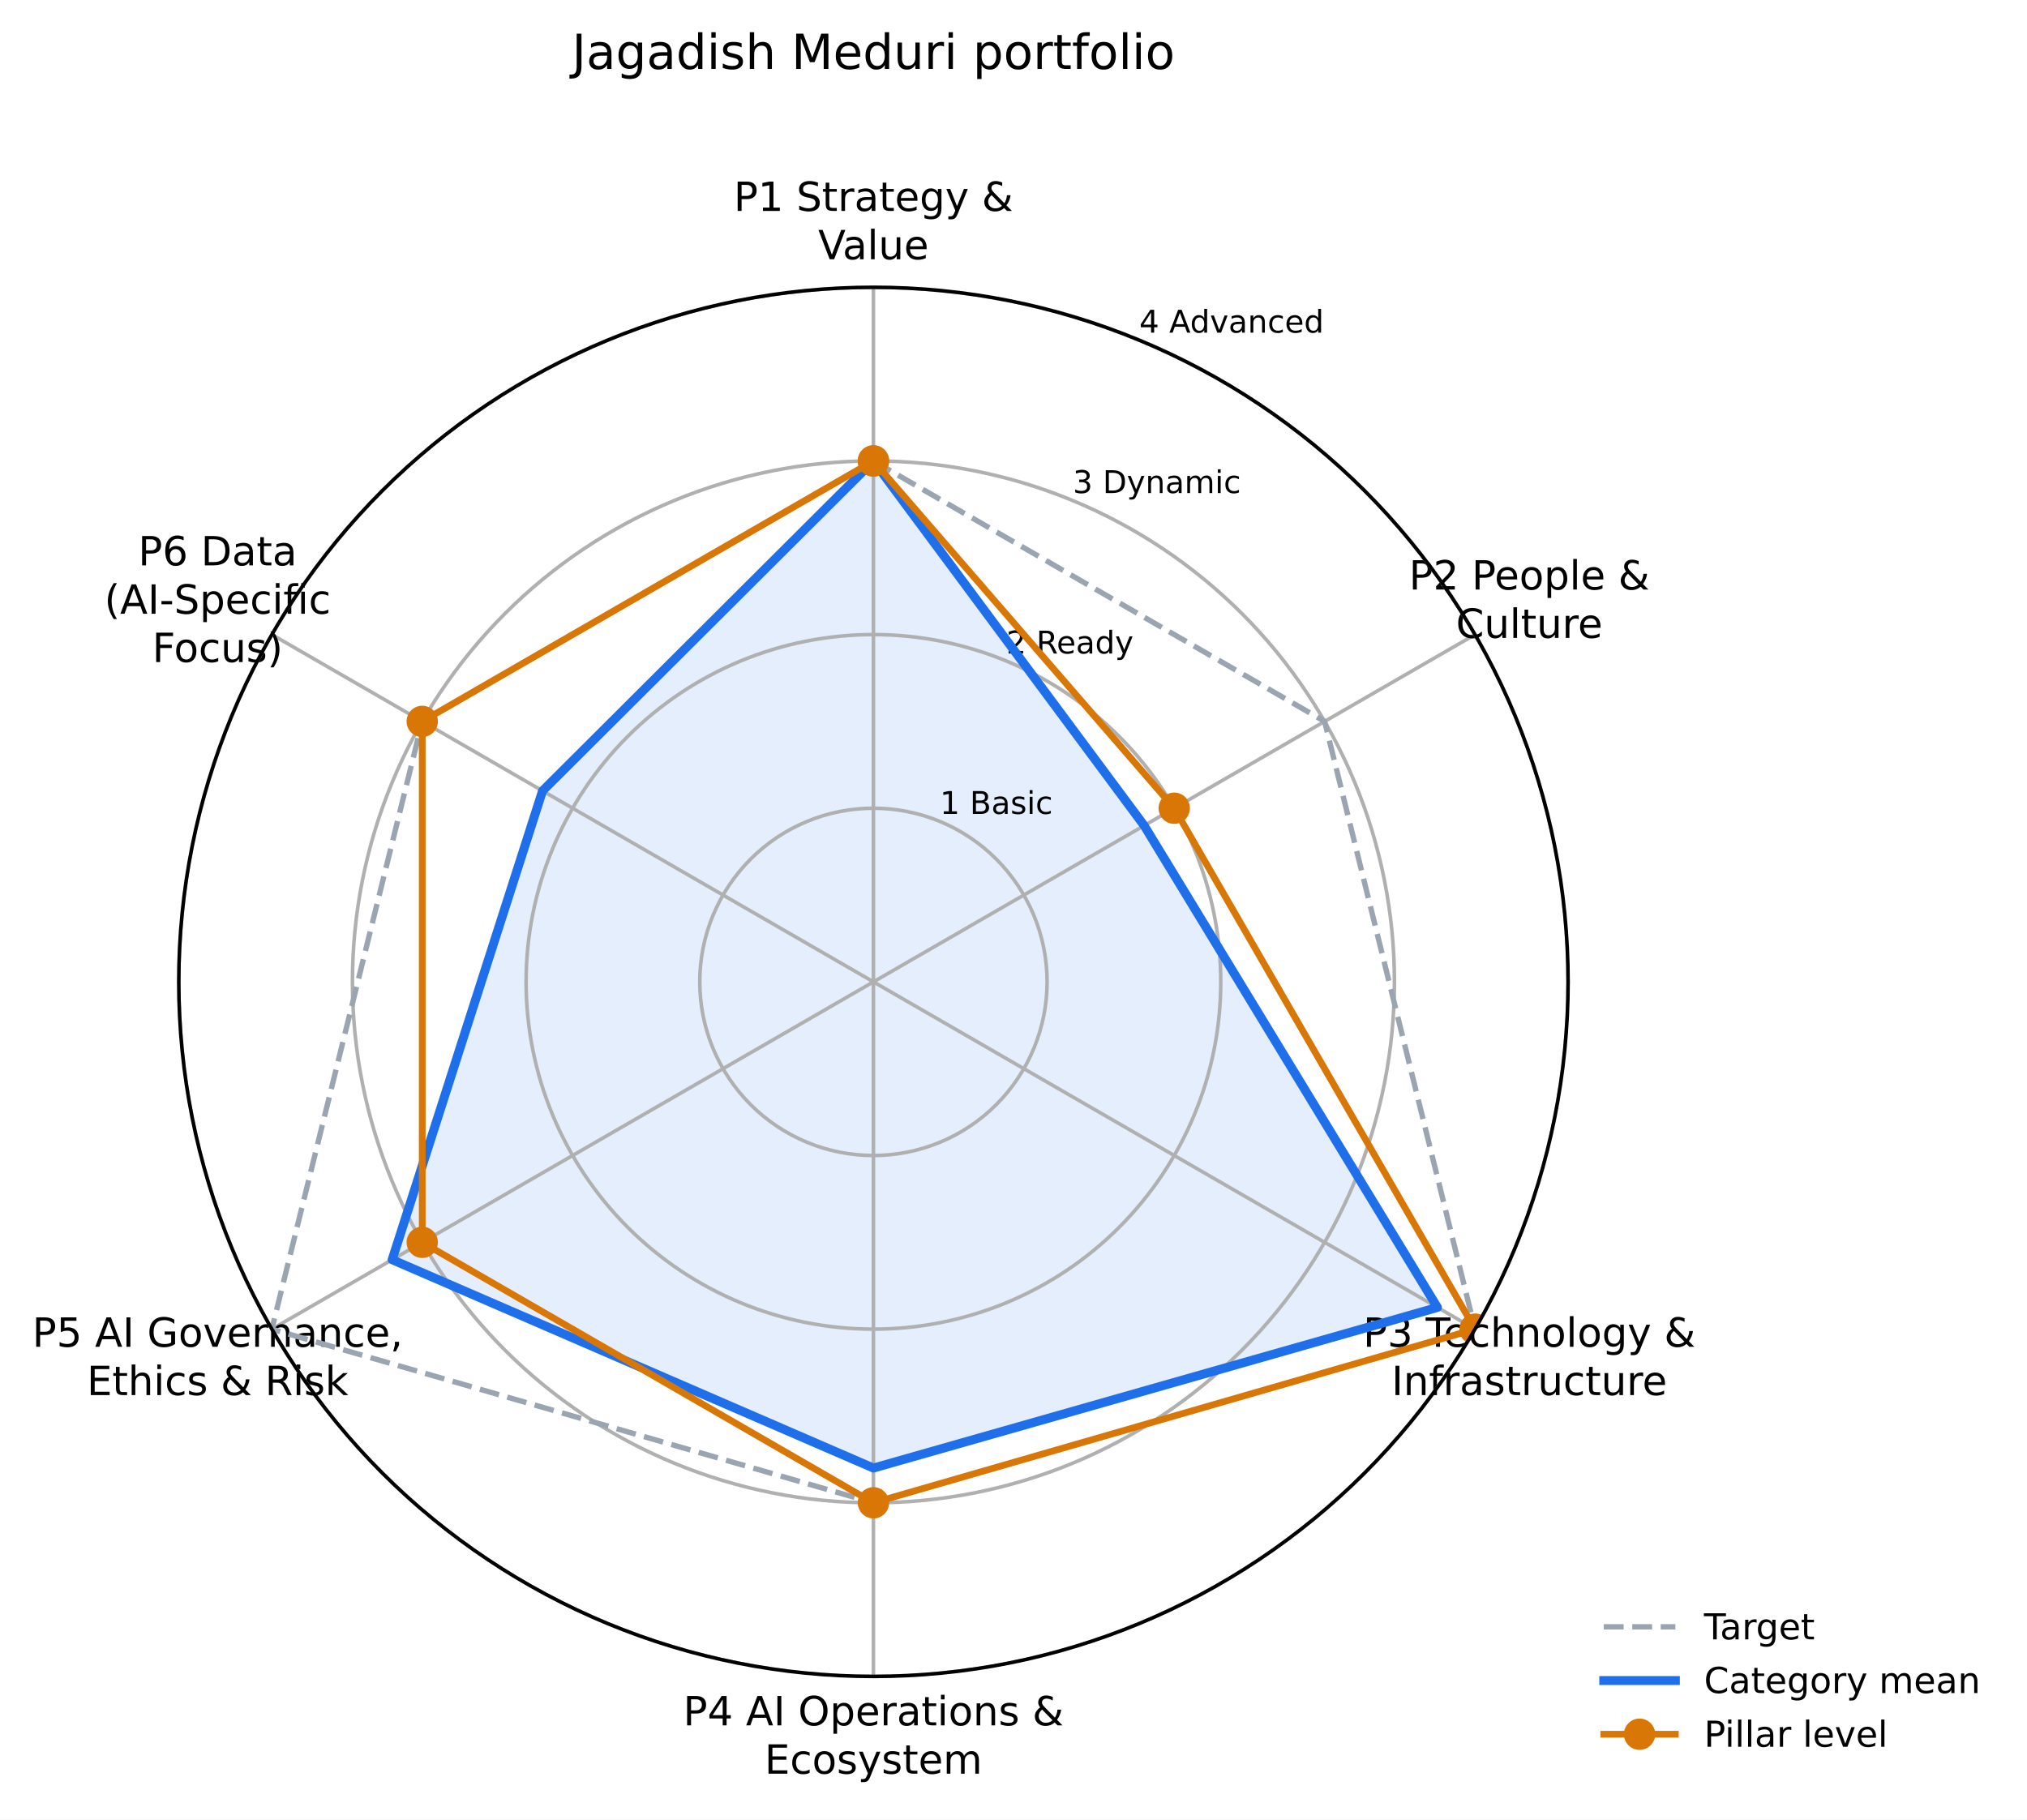
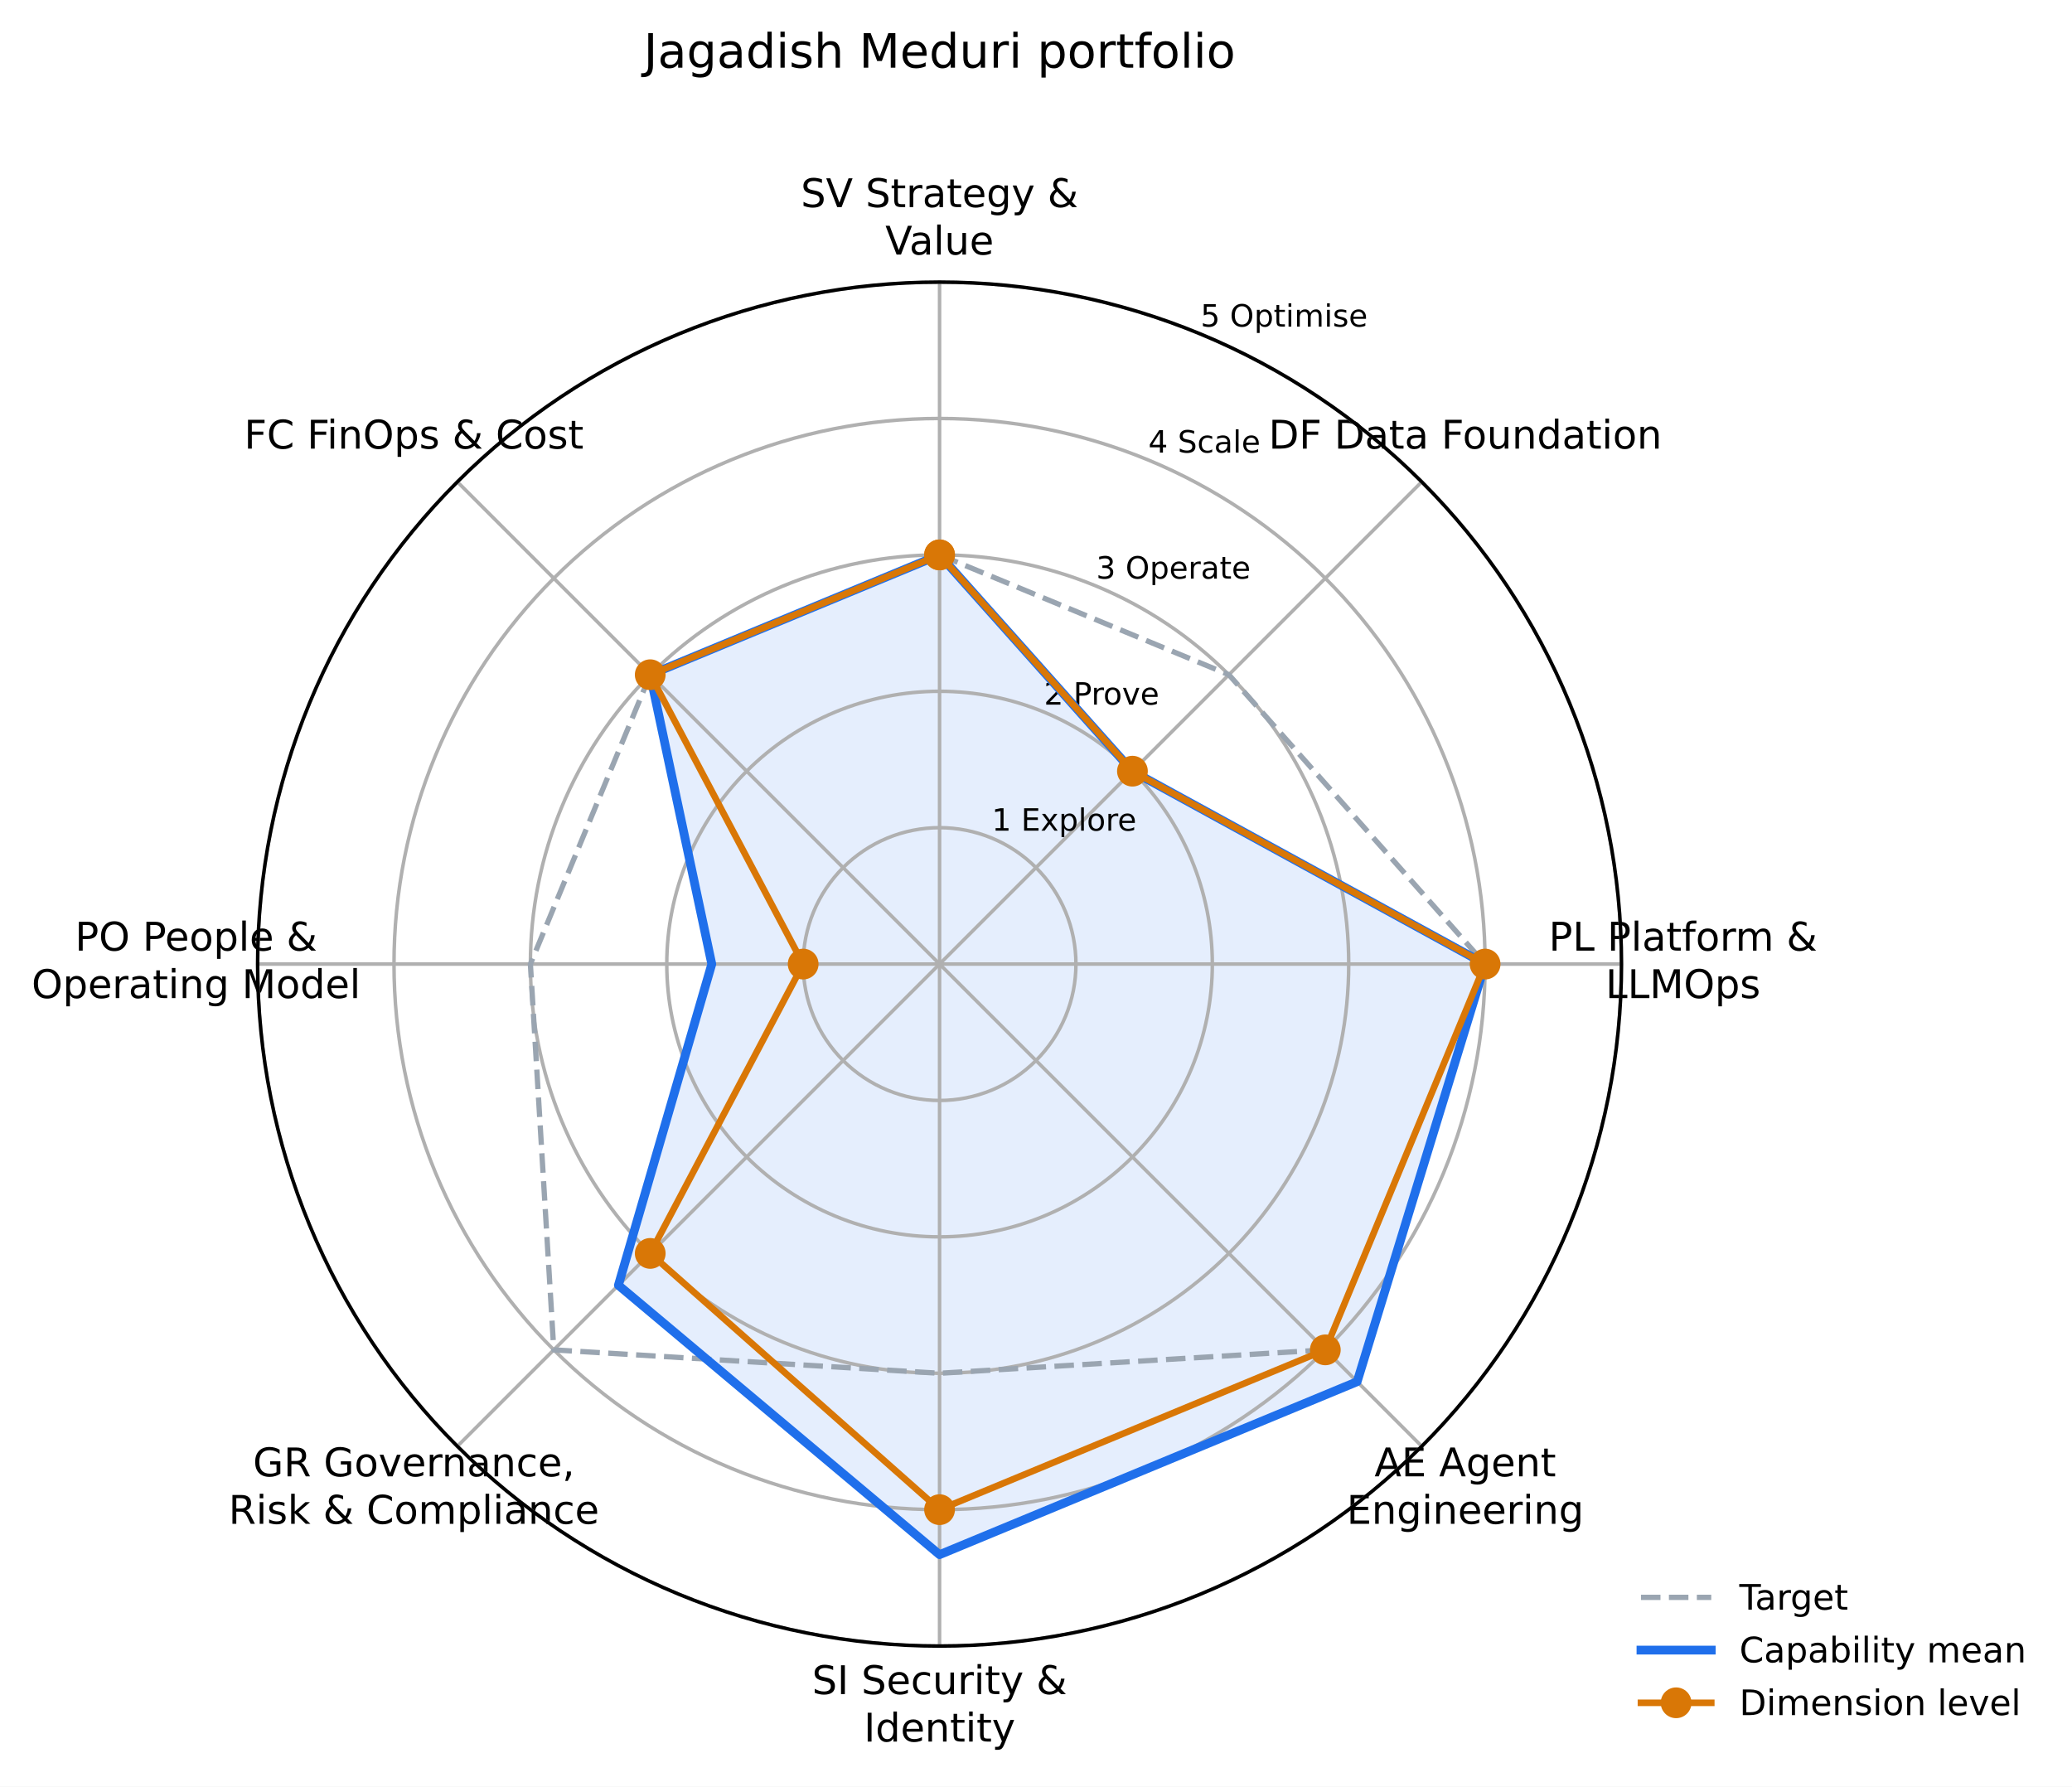
- <svg xmlns="http://www.w3.org/2000/svg" xmlns:xlink="http://www.w3.org/1999/xlink" width="452.961pt" height="406.675pt" viewBox="0 0 452.961 406.675" version="1.1">
+ <svg xmlns="http://www.w3.org/2000/svg" xmlns:xlink="http://www.w3.org/1999/xlink" width="471.653pt" height="406.675pt" viewBox="0 0 471.653 406.675" version="1.1">
  <defs>
    <style type="text/css">*{stroke-linejoin: round; stroke-linecap: butt}</style>
  </defs>
  <g id="figure_1">
    <g id="patch_1">
-       <path d="M 0 406.675  L 452.961 406.675  L 452.961 0  L 0 0  z " style="fill: #ffffff" />
+       <path d="M 0 406.675  L 471.653 406.675  L 471.653 0  L 0 0  z " style="fill: #ffffff" />
    </g>
    <g id="axes_1">
      <g id="patch_2">
-         <path d="M 350.412 219.44  C 350.412 199.056 346.397 178.869 338.596 160.036  C 330.795 141.203 319.36 124.089 304.946 109.675  C 290.532 95.261 273.418 83.826 254.585 76.025  C 235.752 68.224 215.565 64.208 195.18 64.208  C 174.795 64.208 154.609 68.224 135.776 76.025  C 116.942 83.826 99.829 95.261 85.415 109.675  C 71 124.089 59.566 141.203 51.765 160.036  C 43.964 178.869 39.948 199.056 39.948 219.44  C 39.948 239.825 43.964 260.012 51.765 278.845  C 59.566 297.678 71 314.792 85.415 329.206  C 99.829 343.62 116.942 355.055 135.776 362.856  C 154.609 370.657 174.795 374.672 195.18 374.672  C 215.565 374.672 235.752 370.657 254.585 362.856  C 273.418 355.055 290.532 343.62 304.946 329.206  C 319.36 314.792 330.795 297.678 338.596 278.845  C 346.397 260.012 350.412 239.825 350.412 219.44  M 195.18 219.44  C 195.18 219.44 195.18 219.44 195.18 219.44  C 195.18 219.44 195.18 219.44 195.18 219.44  C 195.18 219.44 195.18 219.44 195.18 219.44  C 195.18 219.44 195.18 219.44 195.18 219.44  C 195.18 219.44 195.18 219.44 195.18 219.44  C 195.18 219.44 195.18 219.44 195.18 219.44  C 195.18 219.44 195.18 219.44 195.18 219.44  C 195.18 219.44 195.18 219.44 195.18 219.44  C 195.18 219.44 195.18 219.44 195.18 219.44  C 195.18 219.44 195.18 219.44 195.18 219.44  C 195.18 219.44 195.18 219.44 195.18 219.44  C 195.18 219.44 195.18 219.44 195.18 219.44  C 195.18 219.44 195.18 219.44 195.18 219.44  C 195.18 219.44 195.18 219.44 195.18 219.44  C 195.18 219.44 195.18 219.44 195.18 219.44  C 195.18 219.44 195.18 219.44 195.18 219.44  z " style="fill: #ffffff" />
+         <path d="M 369.105 219.44  C 369.105 199.056 365.089 178.869 357.288 160.036  C 349.487 141.203 338.053 124.089 323.638 109.675  C 309.224 95.261 292.111 83.826 273.277 76.025  C 254.444 68.224 234.258 64.208 213.873 64.208  C 193.488 64.208 173.301 68.224 154.468 76.025  C 135.635 83.826 118.521 95.261 104.107 109.675  C 89.693 124.089 78.258 141.203 70.457 160.036  C 62.656 178.869 58.641 199.056 58.641 219.44  C 58.641 239.825 62.656 260.012 70.457 278.845  C 78.258 297.678 89.693 314.792 104.107 329.206  C 118.521 343.62 135.635 355.055 154.468 362.856  C 173.301 370.657 193.488 374.672 213.873 374.672  C 234.258 374.672 254.444 370.657 273.277 362.856  C 292.111 355.055 309.224 343.62 323.638 329.206  C 338.053 314.792 349.487 297.678 357.288 278.845  C 365.089 260.012 369.105 239.825 369.105 219.44  M 213.873 219.44  C 213.873 219.44 213.873 219.44 213.873 219.44  C 213.873 219.44 213.873 219.44 213.873 219.44  C 213.873 219.44 213.873 219.44 213.873 219.44  C 213.873 219.44 213.873 219.44 213.873 219.44  C 213.873 219.44 213.873 219.44 213.873 219.44  C 213.873 219.44 213.873 219.44 213.873 219.44  C 213.873 219.44 213.873 219.44 213.873 219.44  C 213.873 219.44 213.873 219.44 213.873 219.44  C 213.873 219.44 213.873 219.44 213.873 219.44  C 213.873 219.44 213.873 219.44 213.873 219.44  C 213.873 219.44 213.873 219.44 213.873 219.44  C 213.873 219.44 213.873 219.44 213.873 219.44  C 213.873 219.44 213.873 219.44 213.873 219.44  C 213.873 219.44 213.873 219.44 213.873 219.44  C 213.873 219.44 213.873 219.44 213.873 219.44  C 213.873 219.44 213.873 219.44 213.873 219.44  z " style="fill: #ffffff" />
      </g>
      <g id="patch_3">
-         <path d="M 195.18 103.016  L 255.676 184.513  L 321.213 292.205  L 195.18 328.103  L 87.632 281.533  L 121.241 176.752  z " clip-path="url(#pc4930828ae)" style="fill: #1f6feb; opacity: 0.12; stroke: #1f6feb; stroke-linejoin: miter" />
+         <path d="M 213.873 126.301  L 257.779 175.534  L 338.058 219.44  L 308.93 314.497  L 213.873 353.871  L 140.769 292.544  L 162.025 219.44  L 148.013 153.581  z " clip-path="url(#p4f0d82fc18)" style="fill: #1f6feb; opacity: 0.12; stroke: #1f6feb; stroke-linejoin: miter" />
      </g>
      <g id="matplotlib.axis_1">
        <g id="xtick_1">
          <g id="line2d_1">
-             <path d="M 195.18 219.44  L 195.18 64.208  " clip-path="url(#pc4930828ae)" style="fill: none; stroke: #b0b0b0; stroke-width: 0.8; stroke-linecap: square" />
+             <path d="M 213.873 219.44  L 213.873 64.208  " clip-path="url(#p4f0d82fc18)" style="fill: none; stroke: #b0b0b0; stroke-width: 0.8; stroke-linecap: square" />
          </g>
          <g id="text_1">
-             <text style="font-size: 9px; font-family: 'DejaVu Sans'" transform="translate(163.9524 47.14508)">P1 Strategy &amp;</text>
-             <text style="font-size: 9px; font-family: 'DejaVu Sans'" transform="translate(182.8229 57.94754)">Value</text>
+             <text style="font-size: 9px; font-family: 'DejaVu Sans'" transform="translate(182.2862 47.14508)">SV Strategy &amp;</text>
+             <text style="font-size: 9px; font-family: 'DejaVu Sans'" transform="translate(201.5153 57.94754)">Value</text>
          </g>
        </g>
        <g id="xtick_2">
          <g id="line2d_2">
-             <path d="M 195.18 219.44  L 329.615 141.824  " clip-path="url(#pc4930828ae)" style="fill: none; stroke: #b0b0b0; stroke-width: 0.8; stroke-linecap: square" />
+             <path d="M 213.873 219.44  L 323.638 109.675  " clip-path="url(#p4f0d82fc18)" style="fill: none; stroke: #b0b0b0; stroke-width: 0.8; stroke-linecap: square" />
          </g>
          <g id="text_2">
-             <text style="font-size: 9px; font-family: 'DejaVu Sans'" transform="translate(314.8422 131.7614)">P2 People &amp;</text>
-             <text style="font-size: 9px; font-family: 'DejaVu Sans'" transform="translate(325.3595 142.5639)">Culture</text>
+             <text style="font-size: 9px; font-family: 'DejaVu Sans'; text-anchor: middle" x="333.538" y="102.114" transform="rotate(-0 333.5378 102.1136)">DF Data Foundation</text>
          </g>
        </g>
        <g id="xtick_3">
          <g id="line2d_3">
-             <path d="M 195.18 219.44  L 329.615 297.056  " clip-path="url(#pc4930828ae)" style="fill: none; stroke: #b0b0b0; stroke-width: 0.8; stroke-linecap: square" />
+             <path d="M 213.873 219.44  L 369.105 219.44  " clip-path="url(#p4f0d82fc18)" style="fill: none; stroke: #b0b0b0; stroke-width: 0.8; stroke-linecap: square" />
          </g>
          <g id="text_3">
-             <text style="font-size: 9px; font-family: 'DejaVu Sans'" transform="translate(304.585 300.9934)">P3 Technology &amp;</text>
-             <text style="font-size: 9px; font-family: 'DejaVu Sans'" transform="translate(310.9483 311.7959)">Infrastructure</text>
+             <text style="font-size: 9px; font-family: 'DejaVu Sans'" transform="translate(352.537 216.3778)">PL Platform &amp;</text>
+             <text style="font-size: 9px; font-family: 'DejaVu Sans'" transform="translate(365.464 227.1795)">LLMOps</text>
          </g>
        </g>
        <g id="xtick_4">
          <g id="line2d_4">
-             <path d="M 195.18 219.44  L 195.18 374.672  " clip-path="url(#pc4930828ae)" style="fill: none; stroke: #b0b0b0; stroke-width: 0.8; stroke-linecap: square" />
+             <path d="M 213.873 219.44  L 323.638 329.206  " clip-path="url(#p4f0d82fc18)" style="fill: none; stroke: #b0b0b0; stroke-width: 0.8; stroke-linecap: square" />
          </g>
          <g id="text_4">
-             <text style="font-size: 9px; font-family: 'DejaVu Sans'" transform="translate(152.6588 385.6098)">P4 AI Operations &amp;</text>
-             <text style="font-size: 9px; font-family: 'DejaVu Sans'" transform="translate(170.8409 396.4115)">Ecosystem</text>
+             <text style="font-size: 9px; font-family: 'DejaVu Sans'" transform="translate(312.8659 336.0422)">AE Agent</text>
+             <text style="font-size: 9px; font-family: 'DejaVu Sans'" transform="translate(306.5371 346.8446)">Engineering</text>
          </g>
        </g>
        <g id="xtick_5">
          <g id="line2d_5">
-             <path d="M 195.18 219.44  L 60.745 297.056  " clip-path="url(#pc4930828ae)" style="fill: none; stroke: #b0b0b0; stroke-width: 0.8; stroke-linecap: square" />
+             <path d="M 213.873 219.44  L 213.873 374.672  " clip-path="url(#p4f0d82fc18)" style="fill: none; stroke: #b0b0b0; stroke-width: 0.8; stroke-linecap: square" />
          </g>
          <g id="text_5">
-             <text style="font-size: 9px; font-family: 'DejaVu Sans'" transform="translate(7.2 300.9931)">P5 AI Governance,</text>
-             <text style="font-size: 9px; font-family: 'DejaVu Sans'" transform="translate(19.39641 311.7955)">Ethics &amp; Risk</text>
+             <text style="font-size: 9px; font-family: 'DejaVu Sans'" transform="translate(184.8393 385.6094)">SI Security &amp;</text>
+             <text style="font-size: 9px; font-family: 'DejaVu Sans'" transform="translate(196.6258 396.4119)">Identity</text>
          </g>
        </g>
        <g id="xtick_6">
          <g id="line2d_6">
-             <path d="M 195.18 219.44  L 60.745 141.824  " clip-path="url(#pc4930828ae)" style="fill: none; stroke: #b0b0b0; stroke-width: 0.8; stroke-linecap: square" />
+             <path d="M 213.873 219.44  L 104.107 329.206  " clip-path="url(#p4f0d82fc18)" style="fill: none; stroke: #b0b0b0; stroke-width: 0.8; stroke-linecap: square" />
          </g>
          <g id="text_6">
-             <text style="font-size: 9px; font-family: 'DejaVu Sans'" transform="translate(30.87 126.3602)">P6 Data</text>
-             <text style="font-size: 9px; font-family: 'DejaVu Sans'" transform="translate(23.32055 137.1627)">(AI-Specific</text>
-             <text style="font-size: 9px; font-family: 'DejaVu Sans'" transform="translate(34.01367 147.9644)">Focus)</text>
+             <text style="font-size: 9px; font-family: 'DejaVu Sans'" transform="translate(57.58534 336.0422)">GR Governance,</text>
+             <text style="font-size: 9px; font-family: 'DejaVu Sans'" transform="translate(52.02222 346.8446)">Risk &amp; Compliance</text>
+           </g>
+         </g>
+         <g id="xtick_7">
+           <g id="line2d_7">
+             <path d="M 213.873 219.44  L 58.641 219.44  " clip-path="url(#p4f0d82fc18)" style="fill: none; stroke: #b0b0b0; stroke-width: 0.8; stroke-linecap: square" />
+           </g>
+           <g id="text_7">
+             <text style="font-size: 9px; font-family: 'DejaVu Sans'" transform="translate(17.06414 216.3774)">PO People &amp;</text>
+             <text style="font-size: 9px; font-family: 'DejaVu Sans'" transform="translate(7.2 227.1799)">Operating Model</text>
+           </g>
+         </g>
+         <g id="xtick_8">
+           <g id="line2d_8">
+             <path d="M 213.873 219.44  L 104.107 109.675  " clip-path="url(#p4f0d82fc18)" style="fill: none; stroke: #b0b0b0; stroke-width: 0.8; stroke-linecap: square" />
+           </g>
+           <g id="text_8">
+             <text style="font-size: 9px; font-family: 'DejaVu Sans'; text-anchor: middle" x="94.208" y="102.114" transform="rotate(-0 94.20761 102.1136)">FC FinOps &amp; Cost</text>
          </g>
        </g>
      </g>
      <g id="matplotlib.axis_2">
        <g id="ytick_1">
-           <g id="line2d_7">
-             <path d="M 195.18 180.632  C 200.277 180.632 205.323 181.636 210.031 183.587  C 214.74 185.537 219.018 188.395 222.622 191.999  C 226.225 195.603 229.084 199.881 231.034 204.589  C 232.984 209.298 233.988 214.344 233.988 219.44  C 233.988 224.537 232.984 229.583 231.034 234.292  C 229.084 239 226.225 243.278 222.622 246.882  C 219.018 250.485 214.74 253.344 210.031 255.294  C 205.323 257.245 200.277 258.248 195.18 258.248  C 190.084 258.248 185.037 257.245 180.329 255.294  C 175.621 253.344 171.342 250.485 167.739 246.882  C 164.135 243.278 161.277 239 159.326 234.292  C 157.376 229.583 156.372 224.537 156.372 219.44  C 156.372 214.344 157.376 209.298 159.326 204.589  C 161.277 199.881 164.135 195.603 167.739 191.999  C 171.342 188.395 175.621 185.537 180.329 183.587  C 185.037 181.636 190.084 180.632 195.18 180.632  " clip-path="url(#pc4930828ae)" style="fill: none; stroke: #b0b0b0; stroke-width: 0.8; stroke-linecap: square" />
+           <g id="line2d_9">
+             <path d="M 213.873 188.394  C 217.95 188.394 221.987 189.197 225.754 190.757  C 229.52 192.317 232.943 194.604 235.826 197.487  C 238.709 200.37 240.996 203.793 242.556 207.559  C 244.116 211.326 244.919 215.363 244.919 219.44  C 244.919 223.517 244.116 227.555 242.556 231.321  C 240.996 235.088 238.709 238.511 235.826 241.394  C 232.943 244.276 229.52 246.563 225.754 248.124  C 221.987 249.684 217.95 250.487 213.873 250.487  C 209.796 250.487 205.758 249.684 201.992 248.124  C 198.225 246.563 194.802 244.276 191.92 241.394  C 189.037 238.511 186.75 235.088 185.19 231.321  C 183.629 227.555 182.826 223.517 182.826 219.44  C 182.826 215.363 183.629 211.326 185.19 207.559  C 186.75 203.793 189.037 200.37 191.92 197.487  C 194.802 194.604 198.225 192.317 201.992 190.757  C 205.758 189.197 209.796 188.394 213.873 188.394  " clip-path="url(#p4f0d82fc18)" style="fill: none; stroke: #b0b0b0; stroke-width: 0.8; stroke-linecap: square" />
          </g>
-           <g id="text_7">
-             <text style="font-size: 7px; font-family: 'DejaVu Sans'; text-anchor: start" x="210.031" y="181.905" transform="rotate(-0 210.0315 181.9049)">1 Basic</text>
+           <g id="text_9">
+             <text style="font-size: 7px; font-family: 'DejaVu Sans'; text-anchor: start" x="225.754" y="189.076" transform="rotate(-0 225.7536 189.0756)">1 Explore</text>
          </g>
        </g>
        <g id="ytick_2">
-           <g id="line2d_8">
-             <path d="M 195.18 141.824  C 205.373 141.824 215.466 143.832 224.883 147.733  C 234.299 151.633 242.856 157.35 250.063 164.558  C 257.27 171.765 262.988 180.321 266.888 189.738  C 270.789 199.155 272.796 209.248 272.796 219.44  C 272.796 229.633 270.789 239.726 266.888 249.143  C 262.988 258.559 257.27 267.116 250.063 274.323  C 242.856 281.53 234.299 287.248 224.883 291.148  C 215.466 295.049 205.373 297.056 195.18 297.056  C 184.988 297.056 174.895 295.049 165.478 291.148  C 156.061 287.248 147.505 281.53 140.298 274.323  C 133.09 267.116 127.373 258.559 123.472 249.143  C 119.572 239.726 117.564 229.633 117.564 219.44  C 117.564 209.248 119.572 199.155 123.472 189.738  C 127.373 180.321 133.09 171.765 140.298 164.558  C 147.505 157.35 156.061 151.633 165.478 147.733  C 174.895 143.832 184.988 141.824 195.18 141.824  " clip-path="url(#pc4930828ae)" style="fill: none; stroke: #b0b0b0; stroke-width: 0.8; stroke-linecap: square" />
+           <g id="line2d_10">
+             <path d="M 213.873 157.348  C 222.027 157.348 230.101 158.954 237.635 162.074  C 245.168 165.195 252.013 169.768 257.779 175.534  C 263.545 181.3 268.119 188.145 271.239 195.679  C 274.359 203.212 275.966 211.286 275.966 219.44  C 275.966 227.594 274.359 235.669 271.239 243.202  C 268.119 250.736 263.545 257.581 257.779 263.347  C 252.013 269.112 245.168 273.686 237.635 276.807  C 230.101 279.927 222.027 281.533 213.873 281.533  C 205.719 281.533 197.644 279.927 190.111 276.807  C 182.578 273.686 175.732 269.112 169.966 263.347  C 164.201 257.581 159.627 250.736 156.506 243.202  C 153.386 235.669 151.78 227.594 151.78 219.44  C 151.78 211.286 153.386 203.212 156.506 195.679  C 159.627 188.145 164.201 181.3 169.966 175.534  C 175.732 169.768 182.578 165.195 190.111 162.074  C 197.644 158.954 205.719 157.348 213.873 157.348  " clip-path="url(#p4f0d82fc18)" style="fill: none; stroke: #b0b0b0; stroke-width: 0.8; stroke-linecap: square" />
          </g>
-           <g id="text_8">
-             <text style="font-size: 7px; font-family: 'DejaVu Sans'; text-anchor: start" x="224.883" y="146.051" transform="rotate(-0 224.8827 146.0509)">2 Ready</text>
+           <g id="text_10">
+             <text style="font-size: 7px; font-family: 'DejaVu Sans'; text-anchor: start" x="237.635" y="160.393" transform="rotate(-0 237.6346 160.3925)">2 Prove</text>
          </g>
        </g>
        <g id="ytick_3">
-           <g id="line2d_9">
-             <path d="M 195.18 103.016  C 210.469 103.016 225.609 106.028 239.734 111.879  C 253.859 117.729 266.694 126.306 277.505 137.116  C 288.315 147.927 296.891 160.762 302.742 174.887  C 308.593 189.012 311.604 204.152 311.604 219.44  C 311.604 234.729 308.593 249.869 302.742 263.994  C 296.891 278.119 288.315 290.954 277.505 301.765  C 266.694 312.575 253.859 321.151 239.734 327.002  C 225.609 332.853 210.469 335.864 195.18 335.864  C 179.892 335.864 164.752 332.853 150.627 327.002  C 136.502 321.151 123.667 312.575 112.856 301.765  C 102.045 290.954 93.469 278.119 87.619 263.994  C 81.768 249.869 78.756 234.729 78.756 219.44  C 78.756 204.152 81.768 189.012 87.619 174.887  C 93.469 160.762 102.045 147.927 112.856 137.116  C 123.667 126.306 136.502 117.729 150.627 111.879  C 164.752 106.028 179.892 103.016 195.18 103.016  " clip-path="url(#pc4930828ae)" style="fill: none; stroke: #b0b0b0; stroke-width: 0.8; stroke-linecap: square" />
+           <g id="line2d_11">
+             <path d="M 213.873 126.301  C 226.104 126.301 238.216 128.71 249.516 133.391  C 260.815 138.072 271.083 144.932 279.732 153.581  C 288.381 162.23 295.242 172.498 299.922 183.798  C 304.603 195.097 307.012 207.209 307.012 219.44  C 307.012 231.671 304.603 243.783 299.922 255.083  C 295.242 266.383 288.381 276.651 279.732 285.3  C 271.083 293.948 260.815 300.809 249.516 305.49  C 238.216 310.17 226.104 312.58 213.873 312.58  C 201.642 312.58 189.53 310.17 178.23 305.49  C 166.93 300.809 156.662 293.948 148.013 285.3  C 139.365 276.651 132.504 266.383 127.823 255.083  C 123.143 243.783 120.734 231.671 120.734 219.44  C 120.734 207.209 123.143 195.097 127.823 183.798  C 132.504 172.498 139.365 162.23 148.013 153.581  C 156.662 144.932 166.93 138.072 178.23 133.391  C 189.53 128.71 201.642 126.301 213.873 126.301  " clip-path="url(#p4f0d82fc18)" style="fill: none; stroke: #b0b0b0; stroke-width: 0.8; stroke-linecap: square" />
          </g>
-           <g id="text_9">
-             <text style="font-size: 7px; font-family: 'DejaVu Sans'; text-anchor: start" x="239.734" y="110.197" transform="rotate(-0 239.7338 110.197)">3 Dynamic</text>
+           <g id="text_11">
+             <text style="font-size: 7px; font-family: 'DejaVu Sans'; text-anchor: start" x="249.516" y="131.709" transform="rotate(-0 249.5155 131.7094)">3 Operate</text>
          </g>
        </g>
        <g id="ytick_4">
-           <g id="line2d_10">
-             <path d="M 195.18 64.208  C 215.565 64.208 235.752 68.224 254.585 76.025  C 273.418 83.826 290.532 95.261 304.946 109.675  C 319.36 124.089 330.795 141.203 338.596 160.036  C 346.397 178.869 350.412 199.056 350.412 219.44  C 350.412 239.825 346.397 260.012 338.596 278.845  C 330.795 297.678 319.36 314.792 304.946 329.206  C 290.532 343.62 273.418 355.055 254.585 362.856  C 235.752 370.657 215.565 374.672 195.18 374.672  C 174.795 374.672 154.609 370.657 135.776 362.856  C 116.942 355.055 99.829 343.62 85.415 329.206  C 71 314.792 59.566 297.678 51.765 278.845  C 43.964 260.012 39.948 239.825 39.948 219.44  C 39.948 199.056 43.964 178.869 51.765 160.036  C 59.566 141.203 71 124.089 85.415 109.675  C 99.829 95.261 116.942 83.826 135.776 76.025  C 154.609 68.224 174.795 64.208 195.18 64.208  " clip-path="url(#pc4930828ae)" style="fill: none; stroke: #b0b0b0; stroke-width: 0.8; stroke-linecap: square" />
+           <g id="line2d_12">
+             <path d="M 213.873 95.255  C 230.181 95.255 246.33 98.467 261.396 104.708  C 276.463 110.949 290.154 120.097 301.685 131.628  C 313.217 143.159 322.364 156.85 328.605 171.917  C 334.846 186.983 338.058 203.133 338.058 219.44  C 338.058 235.748 334.846 251.898 328.605 266.964  C 322.364 282.031 313.217 295.721 301.685 307.253  C 290.154 318.784 276.463 327.932 261.396 334.173  C 246.33 340.414 230.181 343.626 213.873 343.626  C 197.565 343.626 181.415 340.414 166.349 334.173  C 151.282 327.932 137.592 318.784 126.06 307.253  C 114.529 295.721 105.381 282.031 99.14 266.964  C 92.899 251.898 89.687 235.748 89.687 219.44  C 89.687 203.133 92.899 186.983 99.14 171.917  C 105.381 156.85 114.529 143.159 126.06 131.628  C 137.592 120.097 151.282 110.949 166.349 104.708  C 181.415 98.467 197.565 95.255 213.873 95.255  " clip-path="url(#p4f0d82fc18)" style="fill: none; stroke: #b0b0b0; stroke-width: 0.8; stroke-linecap: square" />
          </g>
-           <g id="text_10">
-             <text style="font-size: 7px; font-family: 'DejaVu Sans'; text-anchor: start" x="254.585" y="74.343" transform="rotate(-0 254.585 74.34311)">4 Advanced</text>
+           <g id="text_12">
+             <text style="font-size: 7px; font-family: 'DejaVu Sans'; text-anchor: start" x="261.396" y="103.026" transform="rotate(-0 261.3965 103.0262)">4 Scale</text>
+           </g>
+         </g>
+         <g id="ytick_5">
+           <g id="line2d_13">
+             <path d="M 213.873 64.208  C 234.258 64.208 254.444 68.224 273.277 76.025  C 292.111 83.826 309.224 95.261 323.638 109.675  C 338.053 124.089 349.487 141.203 357.288 160.036  C 365.089 178.869 369.105 199.056 369.105 219.44  C 369.105 239.825 365.089 260.012 357.288 278.845  C 349.487 297.678 338.053 314.792 323.638 329.206  C 309.224 343.62 292.111 355.055 273.277 362.856  C 254.444 370.657 234.258 374.672 213.873 374.672  C 193.488 374.672 173.301 370.657 154.468 362.856  C 135.635 355.055 118.521 343.62 104.107 329.206  C 89.693 314.792 78.258 297.678 70.457 278.845  C 62.656 260.012 58.641 239.825 58.641 219.44  C 58.641 199.056 62.656 178.869 70.457 160.036  C 78.258 141.203 89.693 124.089 104.107 109.675  C 118.521 95.261 135.635 83.826 154.468 76.025  C 173.301 68.224 193.488 64.208 213.873 64.208  " clip-path="url(#p4f0d82fc18)" style="fill: none; stroke: #b0b0b0; stroke-width: 0.8; stroke-linecap: square" />
+           </g>
+           <g id="text_13">
+             <text style="font-size: 7px; font-family: 'DejaVu Sans'; text-anchor: start" x="273.277" y="74.343" transform="rotate(-0 273.2774 74.34311)">5 Optimise</text>
          </g>
        </g>
      </g>
-       <g id="line2d_11">
-         <path d="M 195.18 103.016  L 296.006 161.228  L 329.615 297.056  L 195.18 335.864  L 60.745 297.056  L 94.354 161.228  L 195.18 103.016  " clip-path="url(#pc4930828ae)" style="fill: none; stroke-dasharray: 4.44,1.92; stroke-dashoffset: 0; stroke: #9aa5b1; stroke-width: 1.2" />
+       <g id="line2d_14">
+         <path d="M 213.873 126.301  L 279.732 153.581  L 338.058 219.44  L 301.685 307.253  L 213.873 312.58  L 126.06 307.253  L 120.734 219.44  L 148.013 153.581  L 213.873 126.301  " clip-path="url(#p4f0d82fc18)" style="fill: none; stroke-dasharray: 4.44,1.92; stroke-dashoffset: 0; stroke: #9aa5b1; stroke-width: 1.2" />
      </g>
-       <g id="line2d_12">
-         <path d="M 195.18 103.016  L 255.676 184.513  L 321.213 292.205  L 195.18 328.103  L 87.632 281.533  L 121.241 176.752  L 195.18 103.016  " clip-path="url(#pc4930828ae)" style="fill: none; stroke: #1f6feb; stroke-width: 2; stroke-linecap: square" />
+       <g id="line2d_15">
+         <path d="M 213.873 126.301  L 257.779 175.534  L 338.058 219.44  L 308.93 314.497  L 213.873 353.871  L 140.769 292.544  L 162.025 219.44  L 148.013 153.581  L 213.873 126.301  " clip-path="url(#p4f0d82fc18)" style="fill: none; stroke: #1f6feb; stroke-width: 2; stroke-linecap: square" />
      </g>
-       <g id="line2d_13">
-         <path d="M 195.18 103.016  L 262.398 180.632  L 329.615 297.056  L 195.18 335.864  L 94.354 277.652  L 94.354 161.228  L 195.18 103.016  " clip-path="url(#pc4930828ae)" style="fill: none; stroke: #d97706; stroke-width: 1.5; stroke-linecap: square" />
+       <g id="line2d_16">
+         <path d="M 213.873 126.301  L 257.779 175.534  L 338.058 219.44  L 301.685 307.253  L 213.873 343.626  L 148.013 285.3  L 182.826 219.44  L 148.013 153.581  L 213.873 126.301  " clip-path="url(#p4f0d82fc18)" style="fill: none; stroke: #d97706; stroke-width: 1.5; stroke-linecap: square" />
        <defs>
          <path id="me1df2f888d" d="M 0 3  C 0.796 3 1.559 2.684 2.121 2.121  C 2.684 1.559 3 0.796 3 0  C 3 -0.796 2.684 -1.559 2.121 -2.121  C 1.559 -2.684 0.796 -3 0 -3  C -0.796 -3 -1.559 -2.684 -2.121 -2.121  C -2.684 -1.559 -3 -0.796 -3 0  C -3 0.796 -2.684 1.559 -2.121 2.121  C -1.559 2.684 -0.796 3 0 3  z " style="stroke: #d97706" />
        </defs>
-         <g clip-path="url(#pc4930828ae)">
-           <use xlink:href="#me1df2f888d" x="195.18" y="103.016" style="fill: #d97706; stroke: #d97706" />
-           <use xlink:href="#me1df2f888d" x="262.398" y="180.632" style="fill: #d97706; stroke: #d97706" />
-           <use xlink:href="#me1df2f888d" x="329.615" y="297.056" style="fill: #d97706; stroke: #d97706" />
-           <use xlink:href="#me1df2f888d" x="195.18" y="335.864" style="fill: #d97706; stroke: #d97706" />
-           <use xlink:href="#me1df2f888d" x="94.354" y="277.652" style="fill: #d97706; stroke: #d97706" />
-           <use xlink:href="#me1df2f888d" x="94.354" y="161.228" style="fill: #d97706; stroke: #d97706" />
-           <use xlink:href="#me1df2f888d" x="195.18" y="103.016" style="fill: #d97706; stroke: #d97706" />
+         <g clip-path="url(#p4f0d82fc18)">
+           <use xlink:href="#me1df2f888d" x="213.873" y="126.301" style="fill: #d97706; stroke: #d97706" />
+           <use xlink:href="#me1df2f888d" x="257.779" y="175.534" style="fill: #d97706; stroke: #d97706" />
+           <use xlink:href="#me1df2f888d" x="338.058" y="219.44" style="fill: #d97706; stroke: #d97706" />
+           <use xlink:href="#me1df2f888d" x="301.685" y="307.253" style="fill: #d97706; stroke: #d97706" />
+           <use xlink:href="#me1df2f888d" x="213.873" y="343.626" style="fill: #d97706; stroke: #d97706" />
+           <use xlink:href="#me1df2f888d" x="148.013" y="285.3" style="fill: #d97706; stroke: #d97706" />
+           <use xlink:href="#me1df2f888d" x="182.826" y="219.44" style="fill: #d97706; stroke: #d97706" />
+           <use xlink:href="#me1df2f888d" x="148.013" y="153.581" style="fill: #d97706; stroke: #d97706" />
+           <use xlink:href="#me1df2f888d" x="213.873" y="126.301" style="fill: #d97706; stroke: #d97706" />
        </g>
      </g>
      <g id="patch_4">
-         <path d="M 195.18 64.208  C 174.795 64.208 154.609 68.224 135.776 76.025  C 116.942 83.826 99.829 95.261 85.415 109.675  C 71 124.089 59.566 141.203 51.765 160.036  C 43.964 178.869 39.948 199.056 39.948 219.44  C 39.948 239.825 43.964 260.012 51.765 278.845  C 59.566 297.678 71 314.792 85.415 329.206  C 99.829 343.62 116.942 355.055 135.776 362.856  C 154.609 370.657 174.795 374.672 195.18 374.672  C 215.565 374.672 235.752 370.657 254.585 362.856  C 273.418 355.055 290.532 343.62 304.946 329.206  C 319.36 314.792 330.795 297.678 338.596 278.845  C 346.397 260.012 350.412 239.825 350.412 219.44  C 350.412 199.056 346.397 178.869 338.596 160.036  C 330.795 141.203 319.36 124.089 304.946 109.675  C 290.532 95.261 273.418 83.826 254.585 76.025  C 235.752 68.224 215.565 64.208 195.18 64.208  " style="fill: none; stroke: #000000; stroke-width: 0.8; stroke-linejoin: miter; stroke-linecap: square" />
+         <path d="M 213.873 64.208  C 193.488 64.208 173.301 68.224 154.468 76.025  C 135.635 83.826 118.521 95.261 104.107 109.675  C 89.693 124.089 78.258 141.203 70.457 160.036  C 62.656 178.869 58.641 199.056 58.641 219.44  C 58.641 239.825 62.656 260.012 70.457 278.845  C 78.258 297.678 89.693 314.792 104.107 329.206  C 118.521 343.62 135.635 355.055 154.468 362.856  C 173.301 370.657 193.488 374.672 213.873 374.672  C 234.258 374.672 254.444 370.657 273.277 362.856  C 292.111 355.055 309.224 343.62 323.638 329.206  C 338.053 314.792 349.487 297.678 357.288 278.845  C 365.089 260.012 369.105 239.825 369.105 219.44  C 369.105 199.056 365.089 178.869 357.288 160.036  C 349.487 141.203 338.053 124.089 323.638 109.675  C 309.224 95.261 292.111 83.826 273.277 76.025  C 254.444 68.224 234.258 64.208 213.873 64.208  " style="fill: none; stroke: #000000; stroke-width: 0.8; stroke-linejoin: miter; stroke-linecap: square" />
      </g>
-       <g id="text_11">
-         <text style="font-size: 10.8px; font-family: 'DejaVu Sans'; text-anchor: middle" x="195.18" y="15.406" transform="rotate(-0 195.1803 15.40631)">Jagadish Meduri portfolio</text>
+       <g id="text_14">
+         <text style="font-size: 10.8px; font-family: 'DejaVu Sans'; text-anchor: middle" x="213.873" y="15.406" transform="rotate(-0 213.8727 15.40631)">Jagadish Meduri portfolio</text>
      </g>
      <g id="legend_1">
-         <g id="line2d_14">
-           <path d="M 358.386 363.586  L 366.386 363.586  L 374.386 363.586  " style="fill: none; stroke-dasharray: 4.44,1.92; stroke-dashoffset: 0; stroke: #9aa5b1; stroke-width: 1.2" />
+         <g id="line2d_17">
+           <path d="M 373.536 363.586  L 381.536 363.586  L 389.536 363.586  " style="fill: none; stroke-dasharray: 4.44,1.92; stroke-dashoffset: 0; stroke: #9aa5b1; stroke-width: 1.2" />
        </g>
-         <g id="text_12">
-           <text style="font-size: 8px; font-family: 'DejaVu Sans'; text-anchor: start" x="380.786" y="366.386" transform="rotate(-0 380.7858 366.3864)">Target</text>
+         <g id="text_15">
+           <text style="font-size: 8px; font-family: 'DejaVu Sans'; text-anchor: start" x="395.936" y="366.386" transform="rotate(-0 395.9357 366.3864)">Target</text>
        </g>
-         <g id="line2d_15">
-           <path d="M 358.386 375.587  L 366.386 375.587  L 374.386 375.587  " style="fill: none; stroke: #1f6feb; stroke-width: 2; stroke-linecap: square" />
+         <g id="line2d_18">
+           <path d="M 373.536 375.587  L 381.536 375.587  L 389.536 375.587  " style="fill: none; stroke: #1f6feb; stroke-width: 2; stroke-linecap: square" />
        </g>
-         <g id="text_13">
-           <text style="font-size: 8px; font-family: 'DejaVu Sans'; text-anchor: start" x="380.786" y="378.387" transform="rotate(-0 380.7858 378.387)">Category mean</text>
+         <g id="text_16">
+           <text style="font-size: 8px; font-family: 'DejaVu Sans'; text-anchor: start" x="395.936" y="378.387" transform="rotate(-0 395.9357 378.387)">Capability mean</text>
        </g>
-         <g id="line2d_16">
-           <path d="M 358.386 387.588  L 366.386 387.588  L 374.386 387.588  " style="fill: none; stroke: #d97706; stroke-width: 1.5; stroke-linecap: square" />
+         <g id="line2d_19">
+           <path d="M 373.536 387.588  L 381.536 387.588  L 389.536 387.588  " style="fill: none; stroke: #d97706; stroke-width: 1.5; stroke-linecap: square" />
          <g>
-             <use xlink:href="#me1df2f888d" x="366.386" y="387.588" style="fill: #d97706; stroke: #d97706" />
+             <use xlink:href="#me1df2f888d" x="381.536" y="387.588" style="fill: #d97706; stroke: #d97706" />
          </g>
        </g>
-         <g id="text_14">
-           <text style="font-size: 8px; font-family: 'DejaVu Sans'; text-anchor: start" x="380.786" y="390.388" transform="rotate(-0 380.7858 390.3877)">Pillar level</text>
+         <g id="text_17">
+           <text style="font-size: 8px; font-family: 'DejaVu Sans'; text-anchor: start" x="395.936" y="390.388" transform="rotate(-0 395.9357 390.3877)">Dimension level</text>
        </g>
      </g>
    </g>
  </g>
  <defs>
-     <clipPath id="pc4930828ae">
-       <path d="M 350.412 219.44  C 350.412 199.056 346.397 178.869 338.596 160.036  C 330.795 141.203 319.36 124.089 304.946 109.675  C 290.532 95.261 273.418 83.826 254.585 76.025  C 235.752 68.224 215.565 64.208 195.18 64.208  C 174.795 64.208 154.609 68.224 135.776 76.025  C 116.942 83.826 99.829 95.261 85.415 109.675  C 71 124.089 59.566 141.203 51.765 160.036  C 43.964 178.869 39.948 199.056 39.948 219.44  C 39.948 239.825 43.964 260.012 51.765 278.845  C 59.566 297.678 71 314.792 85.415 329.206  C 99.829 343.62 116.942 355.055 135.776 362.856  C 154.609 370.657 174.795 374.672 195.18 374.672  C 215.565 374.672 235.752 370.657 254.585 362.856  C 273.418 355.055 290.532 343.62 304.946 329.206  C 319.36 314.792 330.795 297.678 338.596 278.845  C 346.397 260.012 350.412 239.825 350.412 219.44  M 195.18 219.44  C 195.18 219.44 195.18 219.44 195.18 219.44  C 195.18 219.44 195.18 219.44 195.18 219.44  C 195.18 219.44 195.18 219.44 195.18 219.44  C 195.18 219.44 195.18 219.44 195.18 219.44  C 195.18 219.44 195.18 219.44 195.18 219.44  C 195.18 219.44 195.18 219.44 195.18 219.44  C 195.18 219.44 195.18 219.44 195.18 219.44  C 195.18 219.44 195.18 219.44 195.18 219.44  C 195.18 219.44 195.18 219.44 195.18 219.44  C 195.18 219.44 195.18 219.44 195.18 219.44  C 195.18 219.44 195.18 219.44 195.18 219.44  C 195.18 219.44 195.18 219.44 195.18 219.44  C 195.18 219.44 195.18 219.44 195.18 219.44  C 195.18 219.44 195.18 219.44 195.18 219.44  C 195.18 219.44 195.18 219.44 195.18 219.44  C 195.18 219.44 195.18 219.44 195.18 219.44  z " />
+     <clipPath id="p4f0d82fc18">
+       <path d="M 369.105 219.44  C 369.105 199.056 365.089 178.869 357.288 160.036  C 349.487 141.203 338.053 124.089 323.638 109.675  C 309.224 95.261 292.111 83.826 273.277 76.025  C 254.444 68.224 234.258 64.208 213.873 64.208  C 193.488 64.208 173.301 68.224 154.468 76.025  C 135.635 83.826 118.521 95.261 104.107 109.675  C 89.693 124.089 78.258 141.203 70.457 160.036  C 62.656 178.869 58.641 199.056 58.641 219.44  C 58.641 239.825 62.656 260.012 70.457 278.845  C 78.258 297.678 89.693 314.792 104.107 329.206  C 118.521 343.62 135.635 355.055 154.468 362.856  C 173.301 370.657 193.488 374.672 213.873 374.672  C 234.258 374.672 254.444 370.657 273.277 362.856  C 292.111 355.055 309.224 343.62 323.638 329.206  C 338.053 314.792 349.487 297.678 357.288 278.845  C 365.089 260.012 369.105 239.825 369.105 219.44  M 213.873 219.44  C 213.873 219.44 213.873 219.44 213.873 219.44  C 213.873 219.44 213.873 219.44 213.873 219.44  C 213.873 219.44 213.873 219.44 213.873 219.44  C 213.873 219.44 213.873 219.44 213.873 219.44  C 213.873 219.44 213.873 219.44 213.873 219.44  C 213.873 219.44 213.873 219.44 213.873 219.44  C 213.873 219.44 213.873 219.44 213.873 219.44  C 213.873 219.44 213.873 219.44 213.873 219.44  C 213.873 219.44 213.873 219.44 213.873 219.44  C 213.873 219.44 213.873 219.44 213.873 219.44  C 213.873 219.44 213.873 219.44 213.873 219.44  C 213.873 219.44 213.873 219.44 213.873 219.44  C 213.873 219.44 213.873 219.44 213.873 219.44  C 213.873 219.44 213.873 219.44 213.873 219.44  C 213.873 219.44 213.873 219.44 213.873 219.44  C 213.873 219.44 213.873 219.44 213.873 219.44  z " />
    </clipPath>
  </defs>
</svg>
